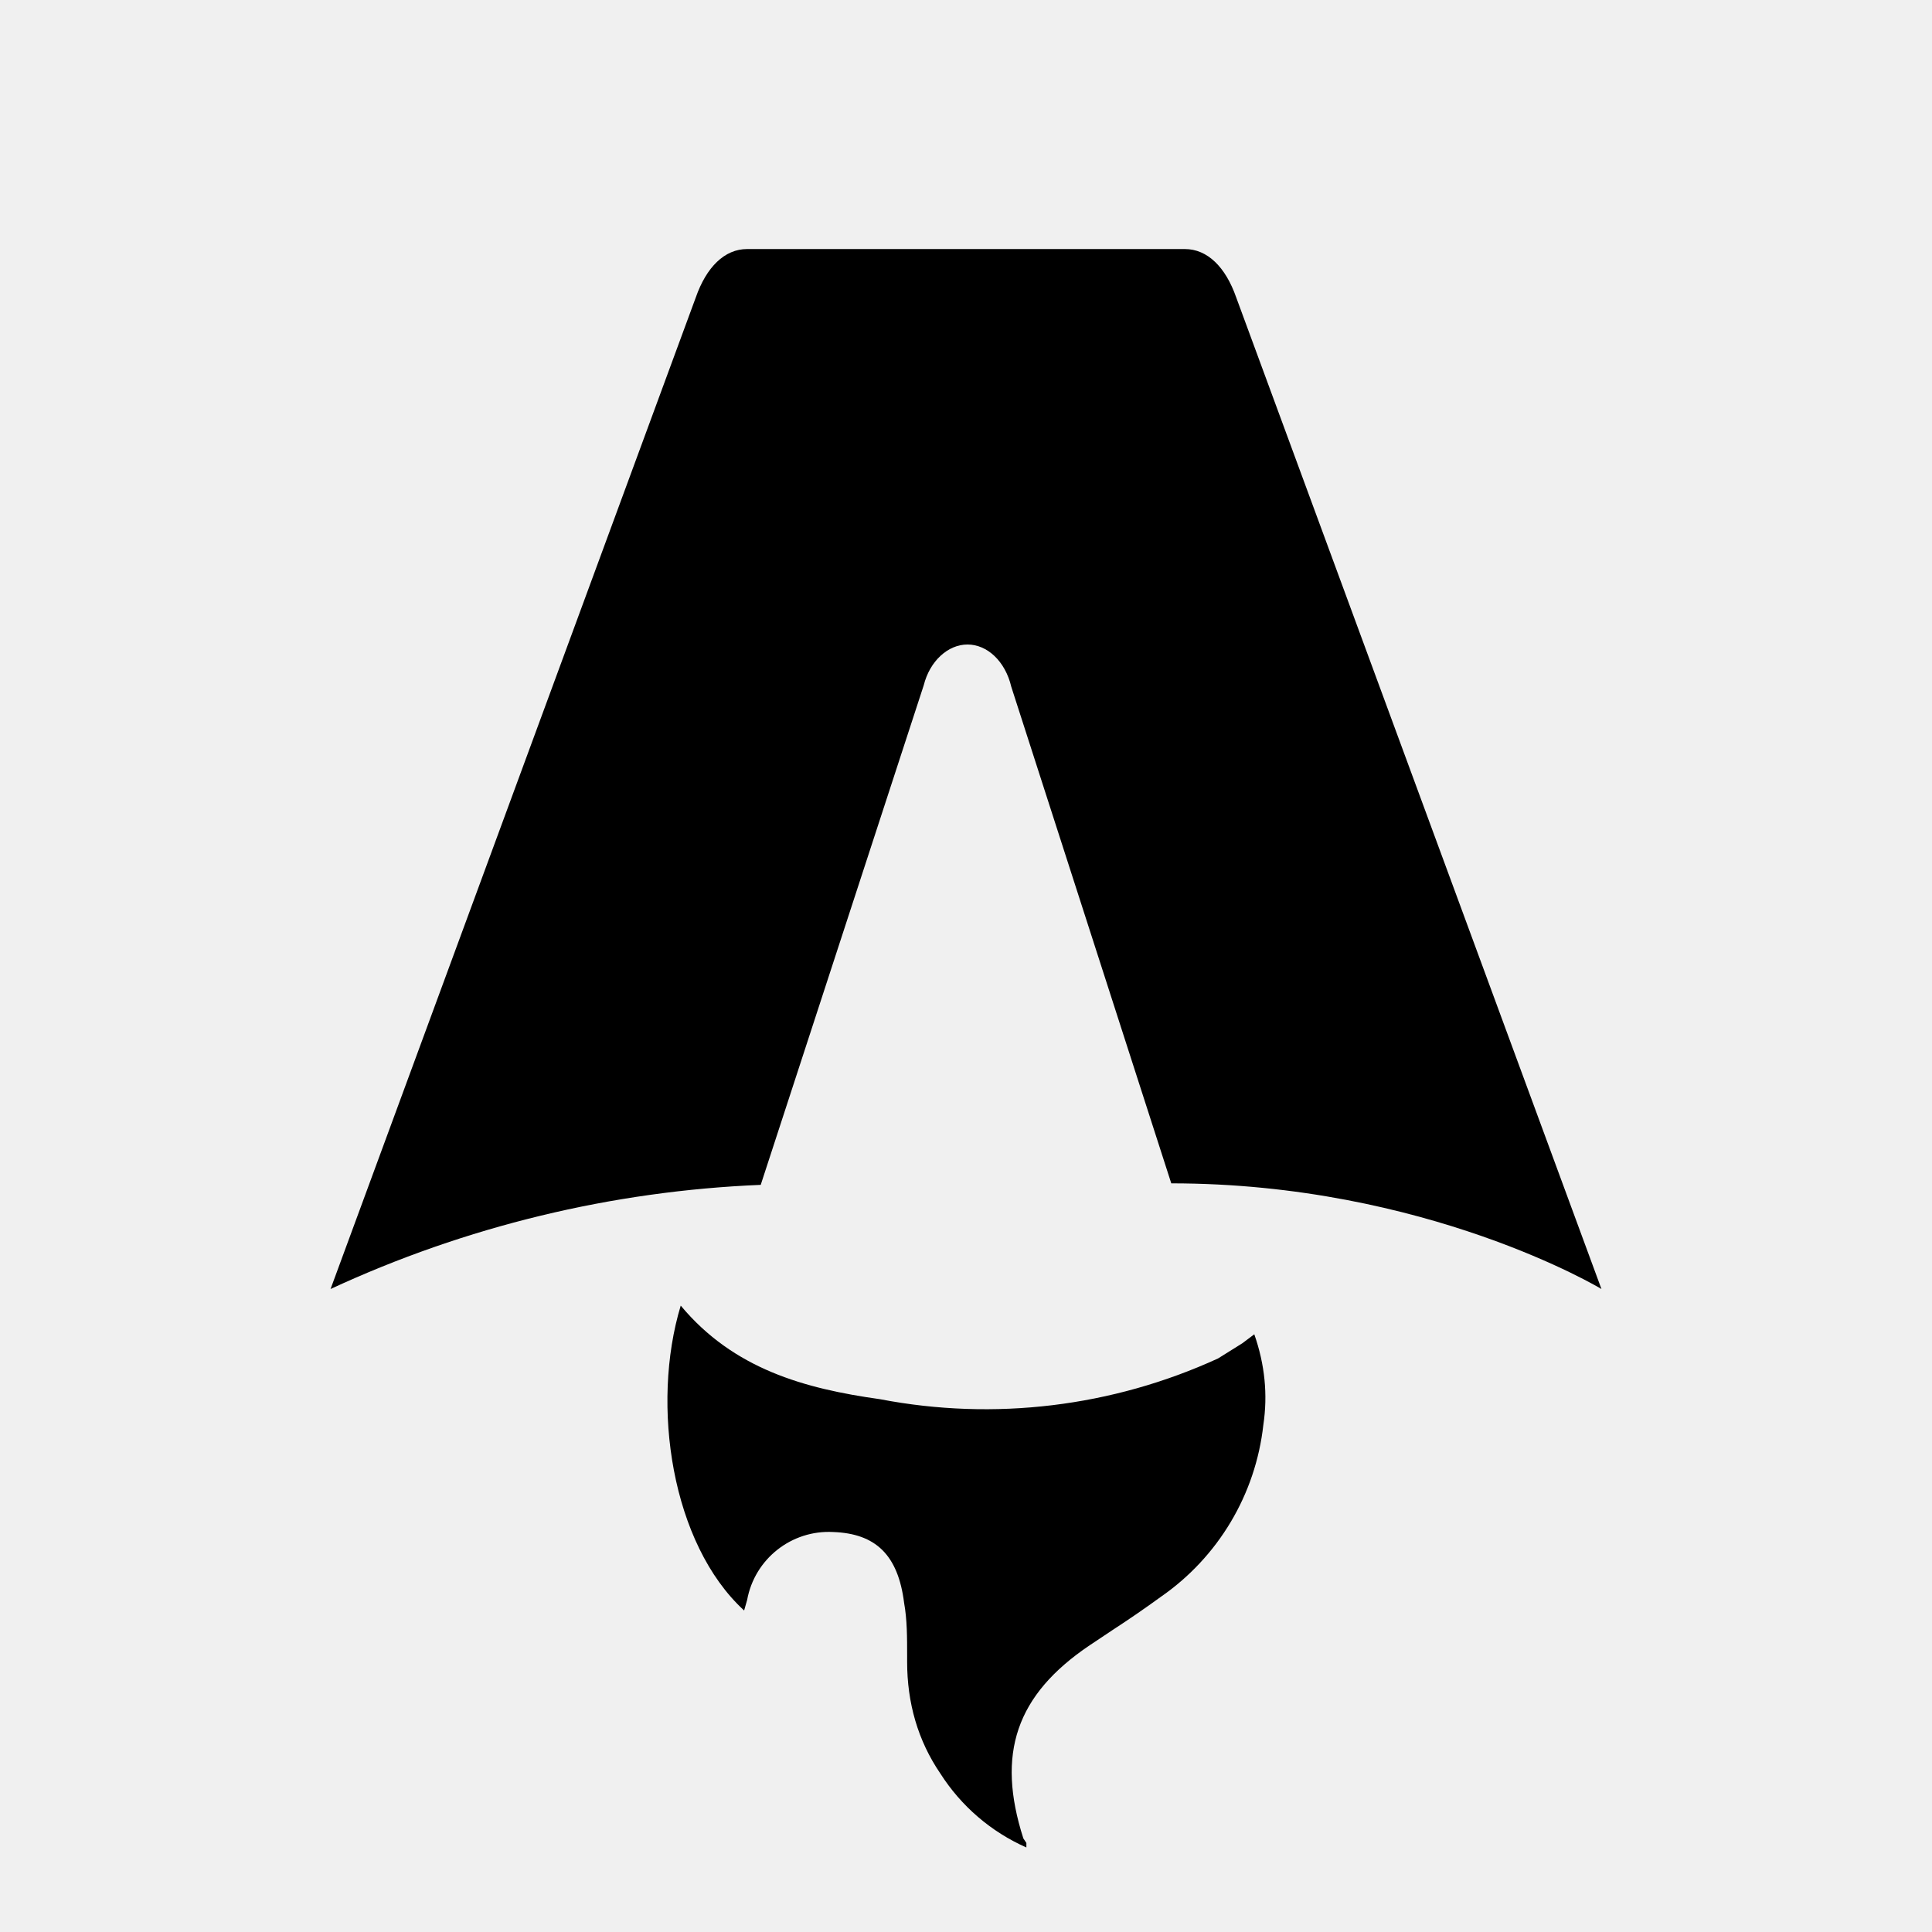
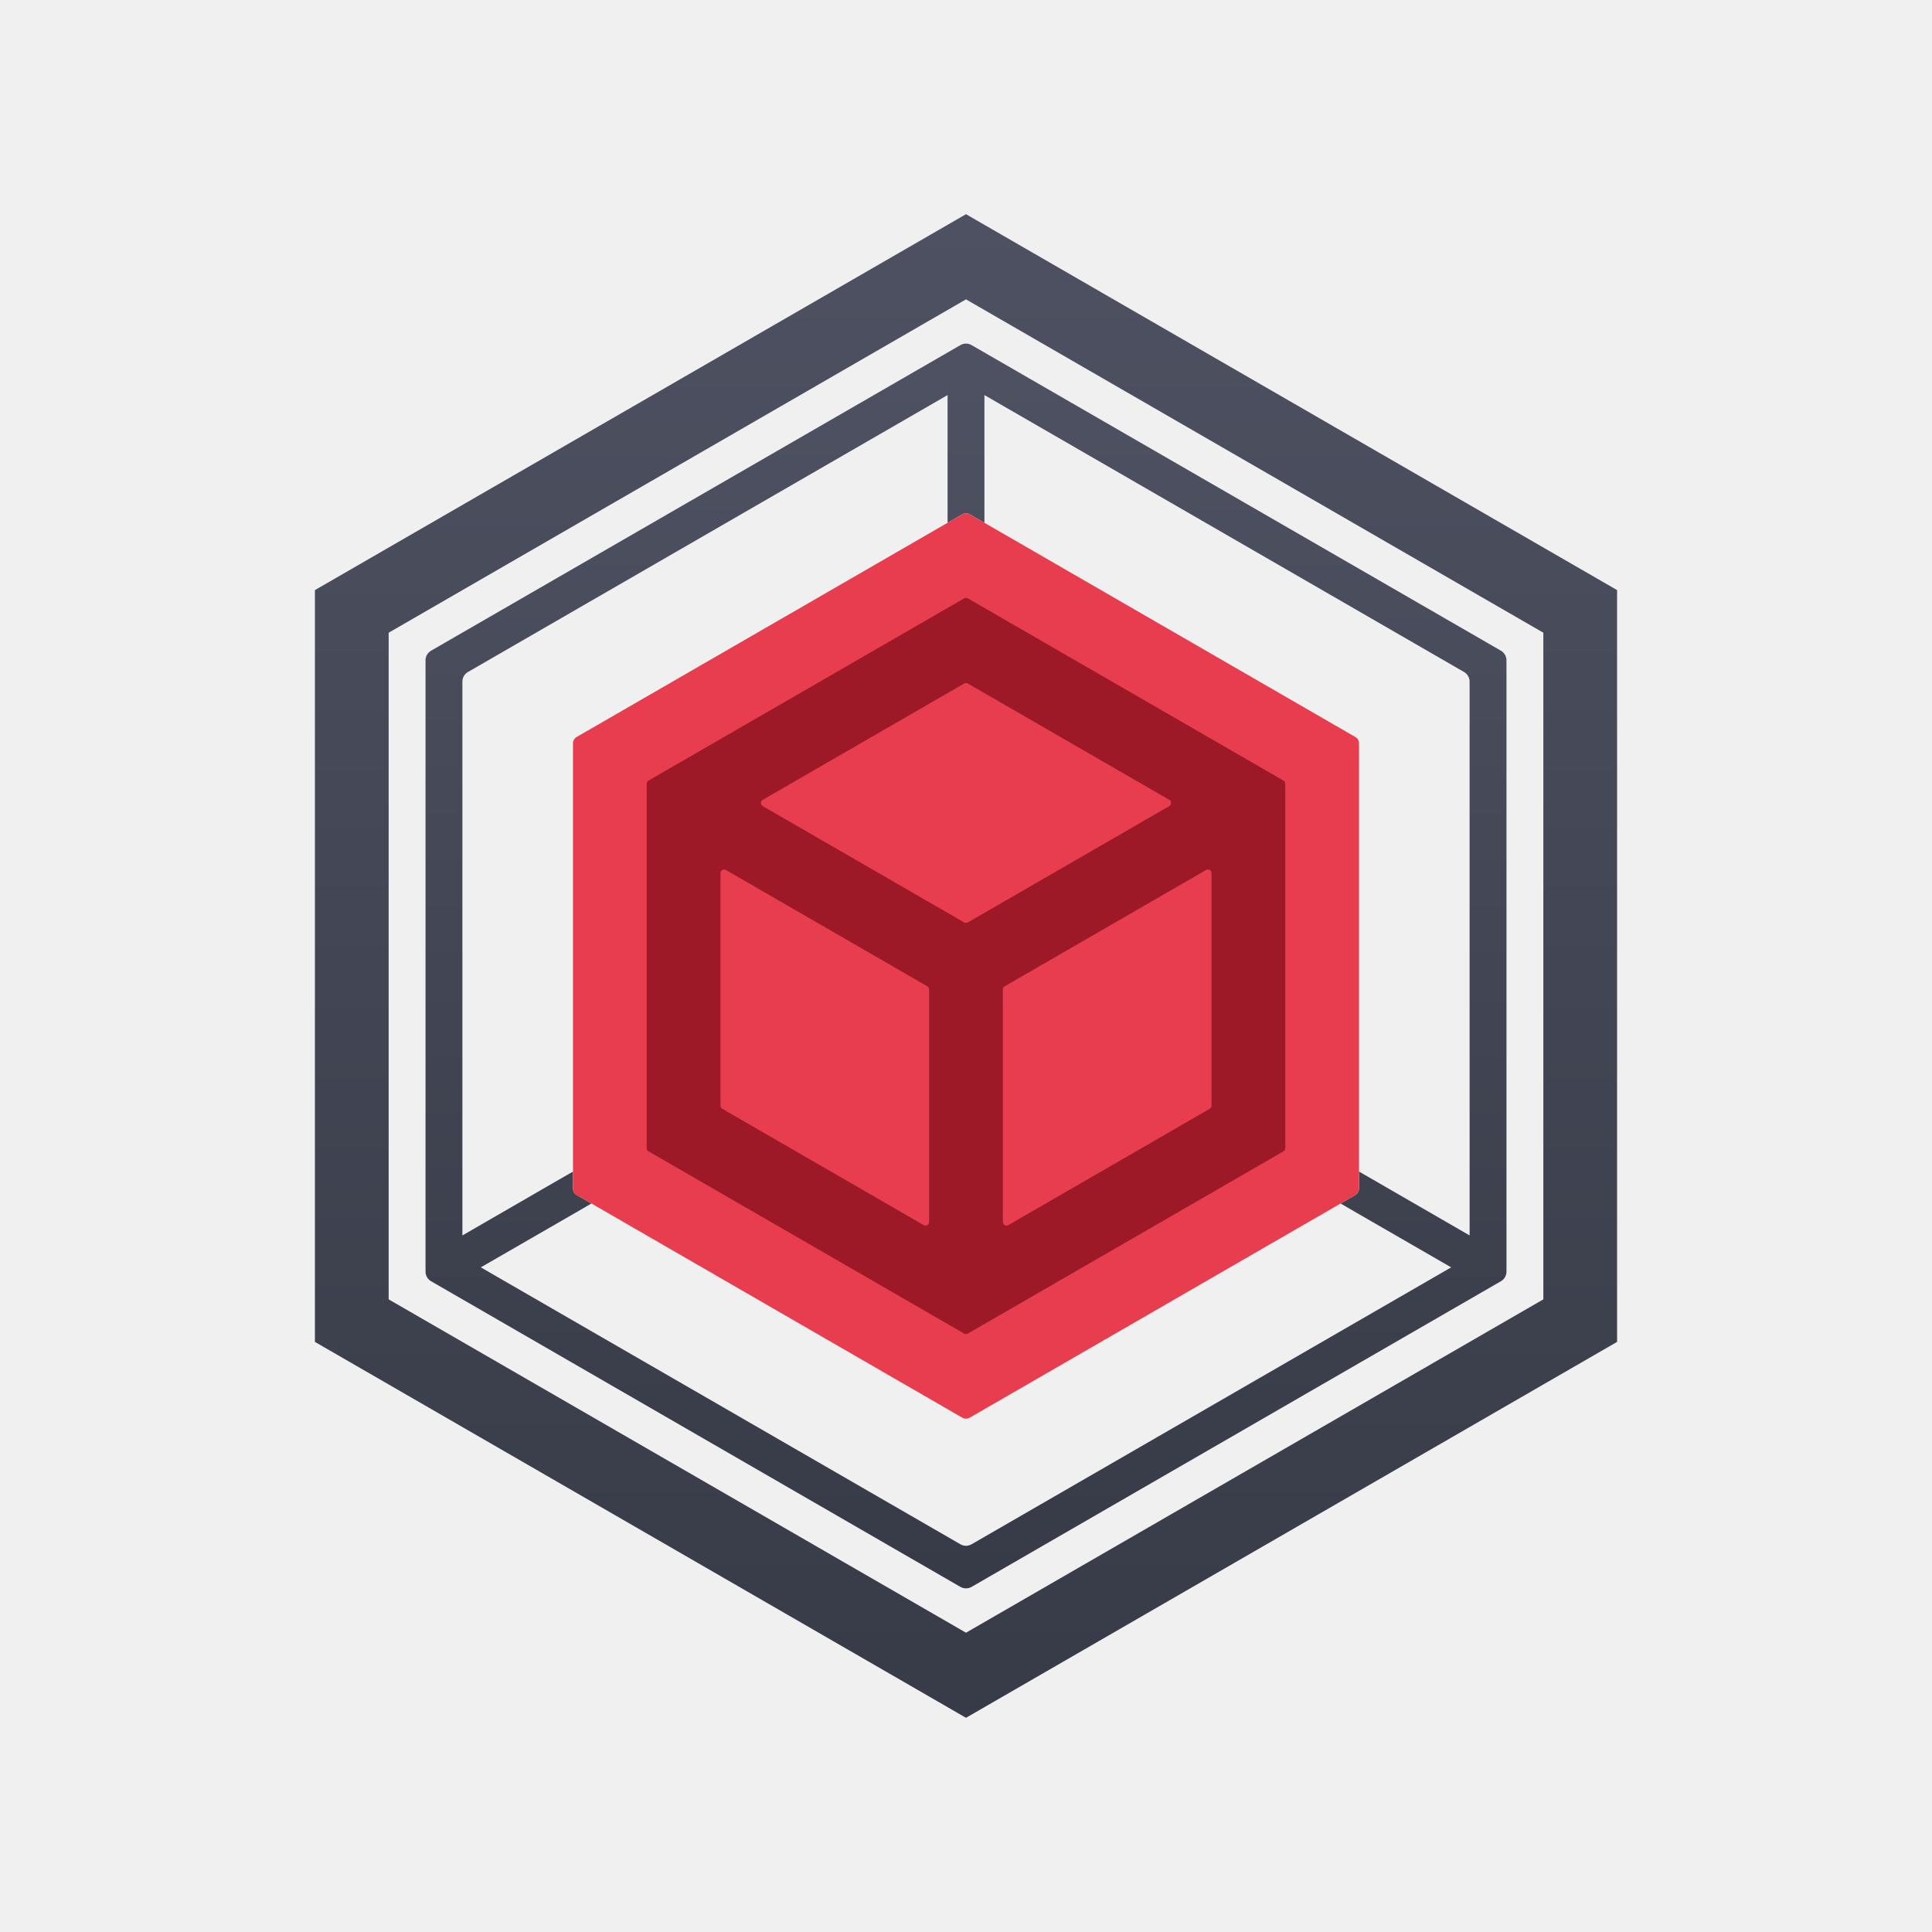
- <svg xmlns="http://www.w3.org/2000/svg" fill="none" viewBox="0 0 128 128">
-   <path d="M50.4 78.5a75.1 75.1 0 0 0-28.5 6.9l24.2-65.7c.7-2 1.9-3.2 3.4-3.2h29c1.5 0 2.7 1.2 3.4 3.2l24.2 65.7s-11.6-7-28.5-7L67 45.5c-.4-1.7-1.6-2.8-2.9-2.8-1.3 0-2.5 1.1-2.9 2.7L50.4 78.5Zm-1.1 28.2Zm-4.2-20.2c-2 6.6-.6 15.8 4.2 20.2a17.5 17.5 0 0 1 .2-.7 5.5 5.5 0 0 1 5.7-4.5c2.8.1 4.3 1.5 4.7 4.7.2 1.1.2 2.3.2 3.5v.4c0 2.7.7 5.2 2.2 7.4a13 13 0 0 0 5.7 4.9v-.3l-.2-.3c-1.8-5.6-.5-9.5 4.4-12.8l1.5-1a73 73 0 0 0 3.2-2.2 16 16 0 0 0 6.8-11.4c.3-2 .1-4-.6-6l-.8.6-1.6 1a37 37 0 0 1-22.4 2.7c-5-.7-9.7-2-13.2-6.2Z" />
-   <style>
-         path { fill: #000; }
-         @media (prefers-color-scheme: dark) {
-             path { fill: #FFF; }
-         }
+ <svg xmlns="http://www.w3.org/2000/svg" xmlns:xlink="http://www.w3.org/1999/xlink" id="Camada_2" data-name="Camada 2" viewBox="0 0 262.02 262.02">
+   <defs>
+     <style>
+       .cls-1 {
+         fill: #9d1927;
+       }
+ 
+       .cls-1, .cls-2, .cls-3, .cls-4, .cls-5 {
+         stroke-width: 0px;
+       }
+ 
+       .cls-2 {
+         fill: none;
+       }
+ 
+       .cls-3 {
+         fill: #e83d4e;
+       }
+ 
+       .cls-4 {
+         fill: url(#Gradiente_sem_nome_12-2);
+       }
+ 
+       .cls-5 {
+         fill: url(#Gradiente_sem_nome_12);
+       }
    </style>
+     <linearGradient id="Gradiente_sem_nome_12" data-name="Gradiente sem nome 12" x1="131.01" y1="235.36" x2="131.01" y2="29.1" gradientUnits="userSpaceOnUse">
+       <stop offset="0" stop-color="#373b47" />
+       <stop offset="1" stop-color="#4d5161" />
+     </linearGradient>
+     <linearGradient id="Gradiente_sem_nome_12-2" data-name="Gradiente sem nome 12" x1="131.01" y1="214.02" x2="131.01" y2="50.61" xlink:href="#Gradiente_sem_nome_12" />
+   </defs>
+   <g id="Camada_1-2" data-name="Camada 1">
+     <rect class="cls-2" width="262.02" height="262.02" />
+     <g>
+       <path class="cls-5" d="M131.01,29.05l-88.3,50.98v101.96l88.3,50.98,88.3-50.98v-101.96l-88.3-50.98ZM209.31,176.22l-78.3,45.21-78.3-45.21v-90.41l78.3-45.21,78.3,45.21v90.41Z" />
+       <path class="cls-4" d="M203.56,88.25l-71.8-41.45c-.47-.27-1.04-.27-1.5,0l-71.8,41.45c-.47.27-.75.77-.75,1.3v82.91c0,.54.28,1.03.75,1.3l71.8,41.46c.46.26,1.03.26,1.5,0l71.8-41.46c.46-.27.75-.76.75-1.3v-82.91c0-.53-.29-1.03-.75-1.3ZM199.31,167.55l-13-7.51-2-1.15h0s0,2.31,0,2.31c0,.36-.19.69-.5.87l-2,1.15h0s2,1.16,2,1.16l13,7.5-65.05,37.56c-.47.27-1.04.27-1.5,0l-65.05-37.56,13-7.5,2-1.16h0s-2-1.15-2-1.15c-.31-.18-.5-.51-.5-.87v-2.31l-2,1.15-13,7.51v-75.11c0-.54.28-1.03.75-1.3l65.05-37.56v17.32l2-1.15c.31-.18.69-.18,1,0l2,1.15h0s0-17.32,0-17.32l65.05,37.56c.46.27.75.76.75,1.3v75.11Z" />
+       <path class="cls-3" d="M184.31,100.81v60.39c0,.36-.19.69-.5.87l-2,1.15-50.3,29.05c-.31.17-.69.17-1,0l-50.3-29.05-2-1.15c-.31-.18-.5-.51-.5-.87v-60.39c0-.36.19-.69.5-.86l50.3-29.05,2-1.15c.31-.18.69-.18,1,0l2,1.15,50.3,29.05c.31.17.5.5.5.86Z" />
+       <path class="cls-1" d="M130.76,81.15l-42.8,24.71c-.15.09-.25.25-.25.43v49.43c0,.18.09.34.25.43l42.8,24.71c.15.09.34.09.5,0l42.8-24.71c.15-.09.25-.25.25-.43v-49.43c0-.18-.09-.34-.25-.43l-42.8-24.71c-.15-.09-.34-.09-.5,0ZM131.26,92.7l27.31,15.77c.33.19.33.67,0,.86l-27.31,15.77c-.15.09-.34.09-.5,0l-27.31-15.77c-.33-.19-.33-.67,0-.86l27.31-15.77c.15-.09.34-.09.5,0ZM98.45,117.99l27.31,15.77c.15.09.25.25.25.43v31.53c0,.38-.41.62-.74.43l-27.31-15.77c-.15-.09-.25-.25-.25-.43v-31.53c0-.38.41-.62.74-.43ZM136.01,165.72v-31.53c0-.18.09-.34.25-.43l27.31-15.77c.33-.19.74.05.74.43v31.53c0,.18-.09.34-.25.43l-27.31,15.77c-.33.19-.74-.05-.74-.43Z" />
+     </g>
+   </g>
</svg>
